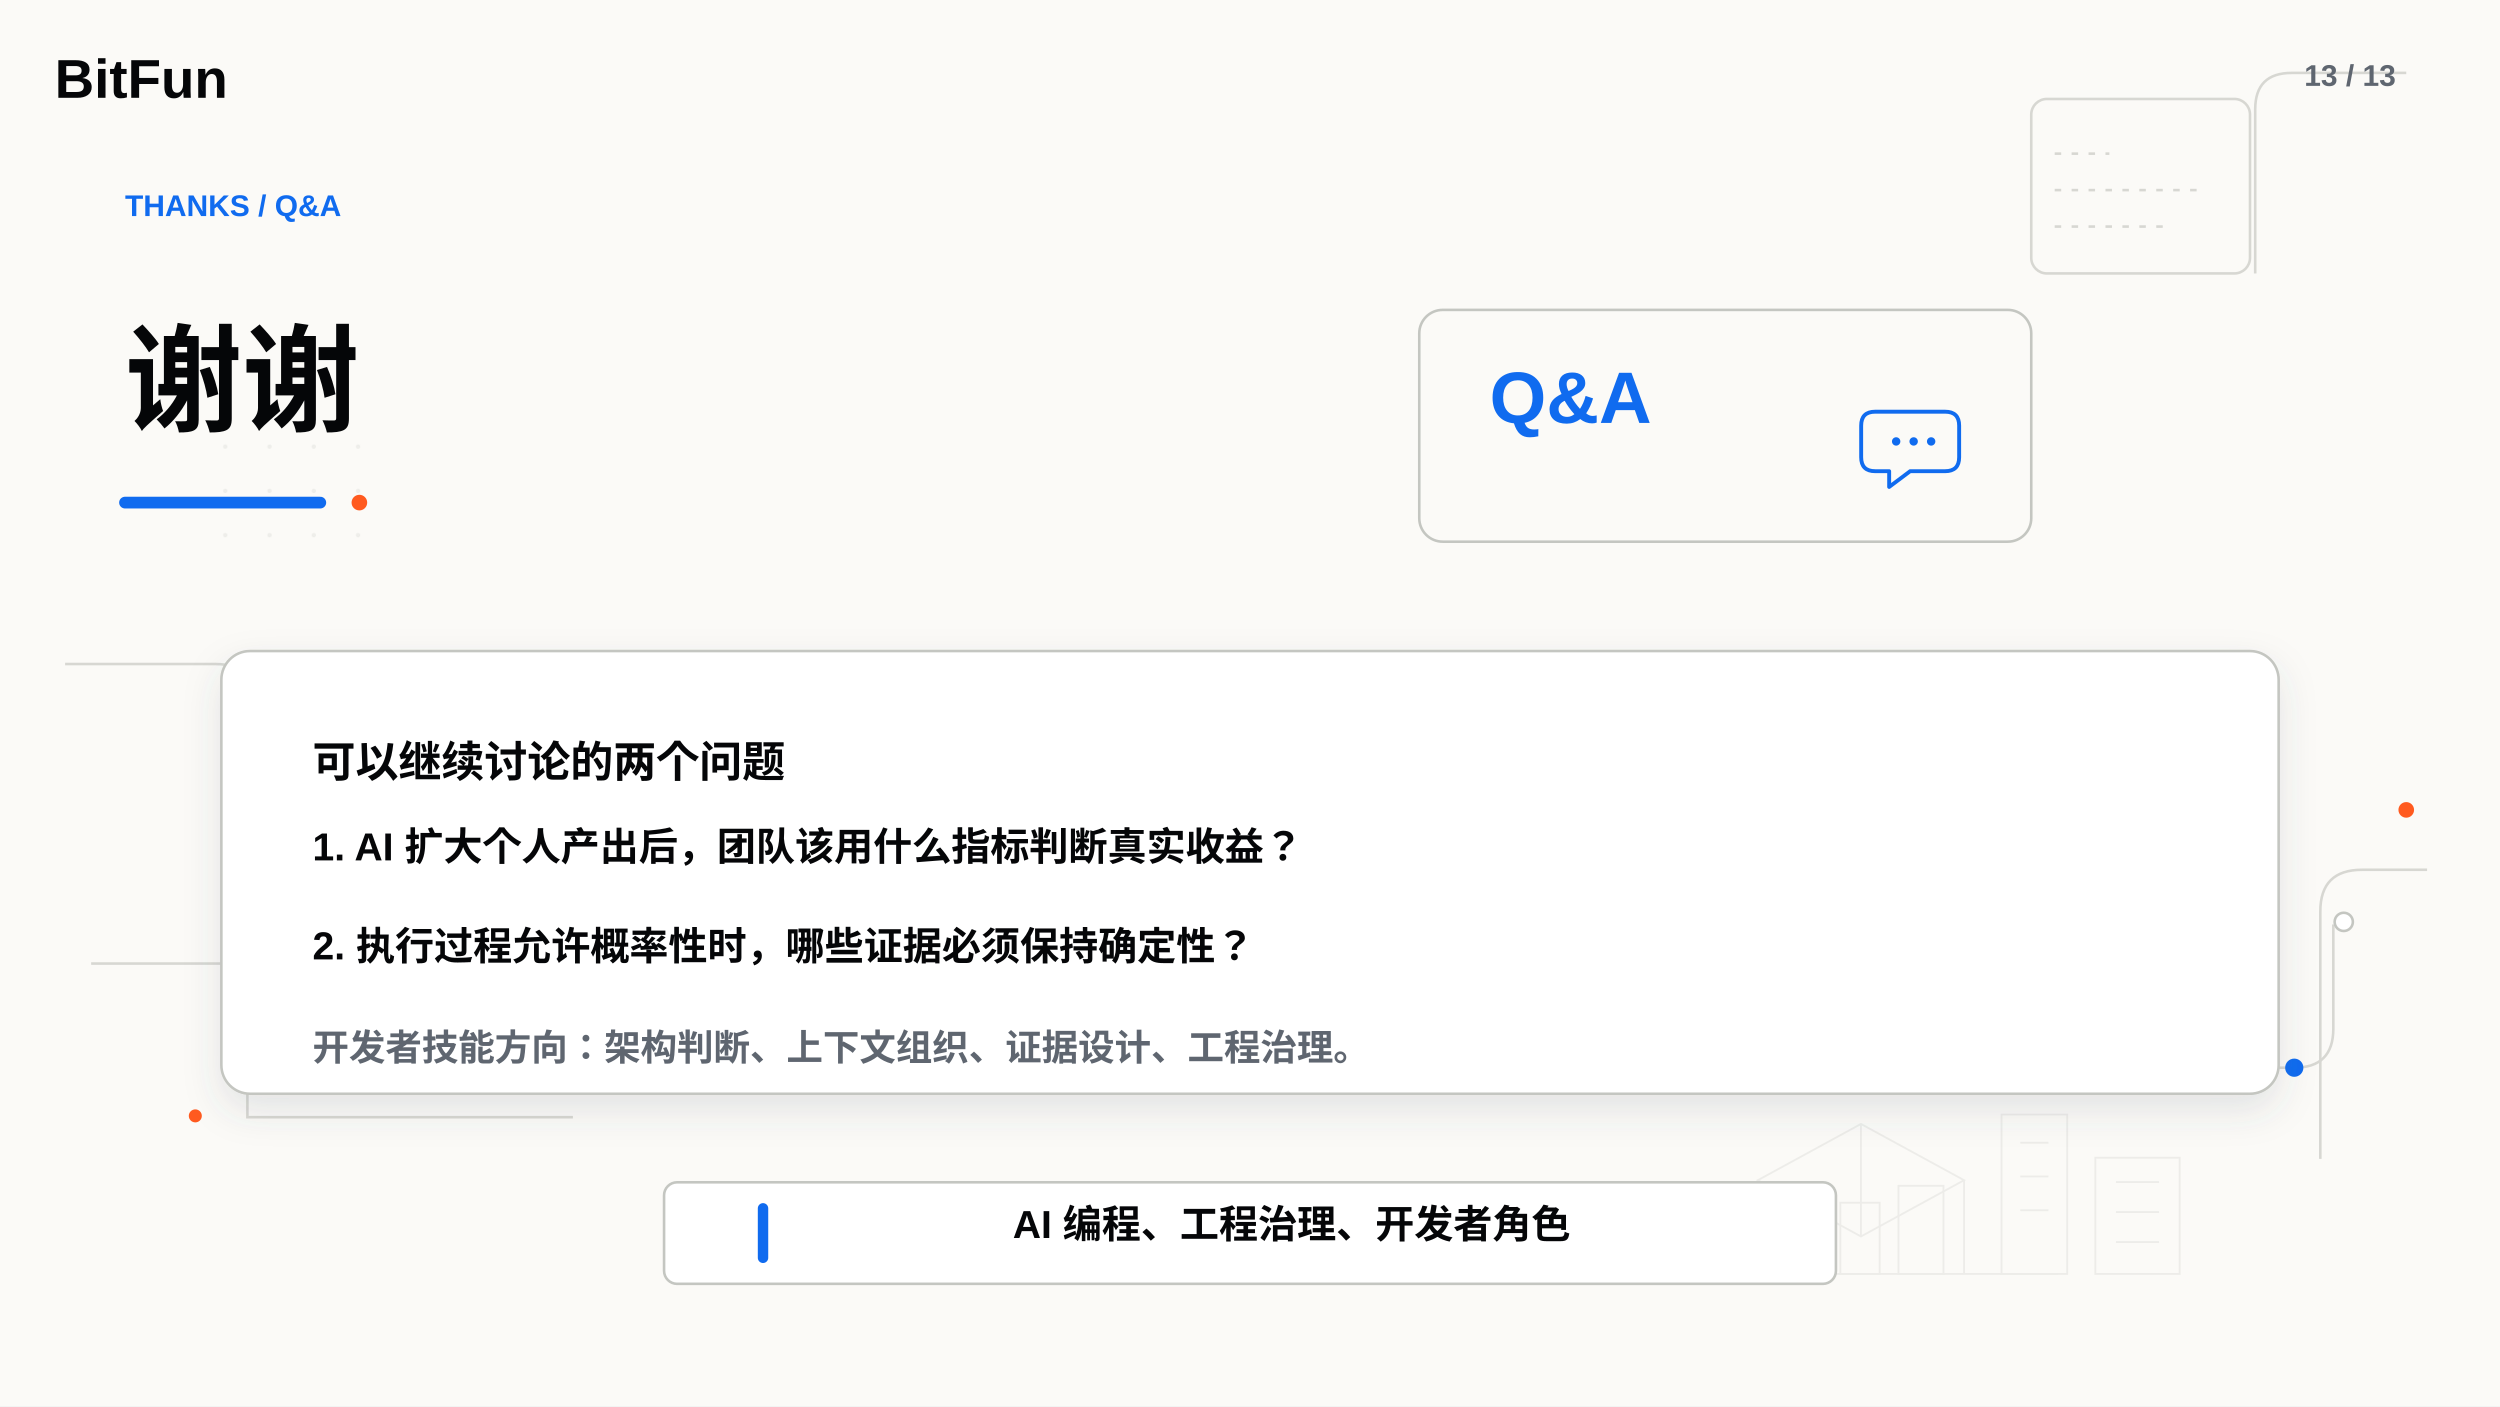
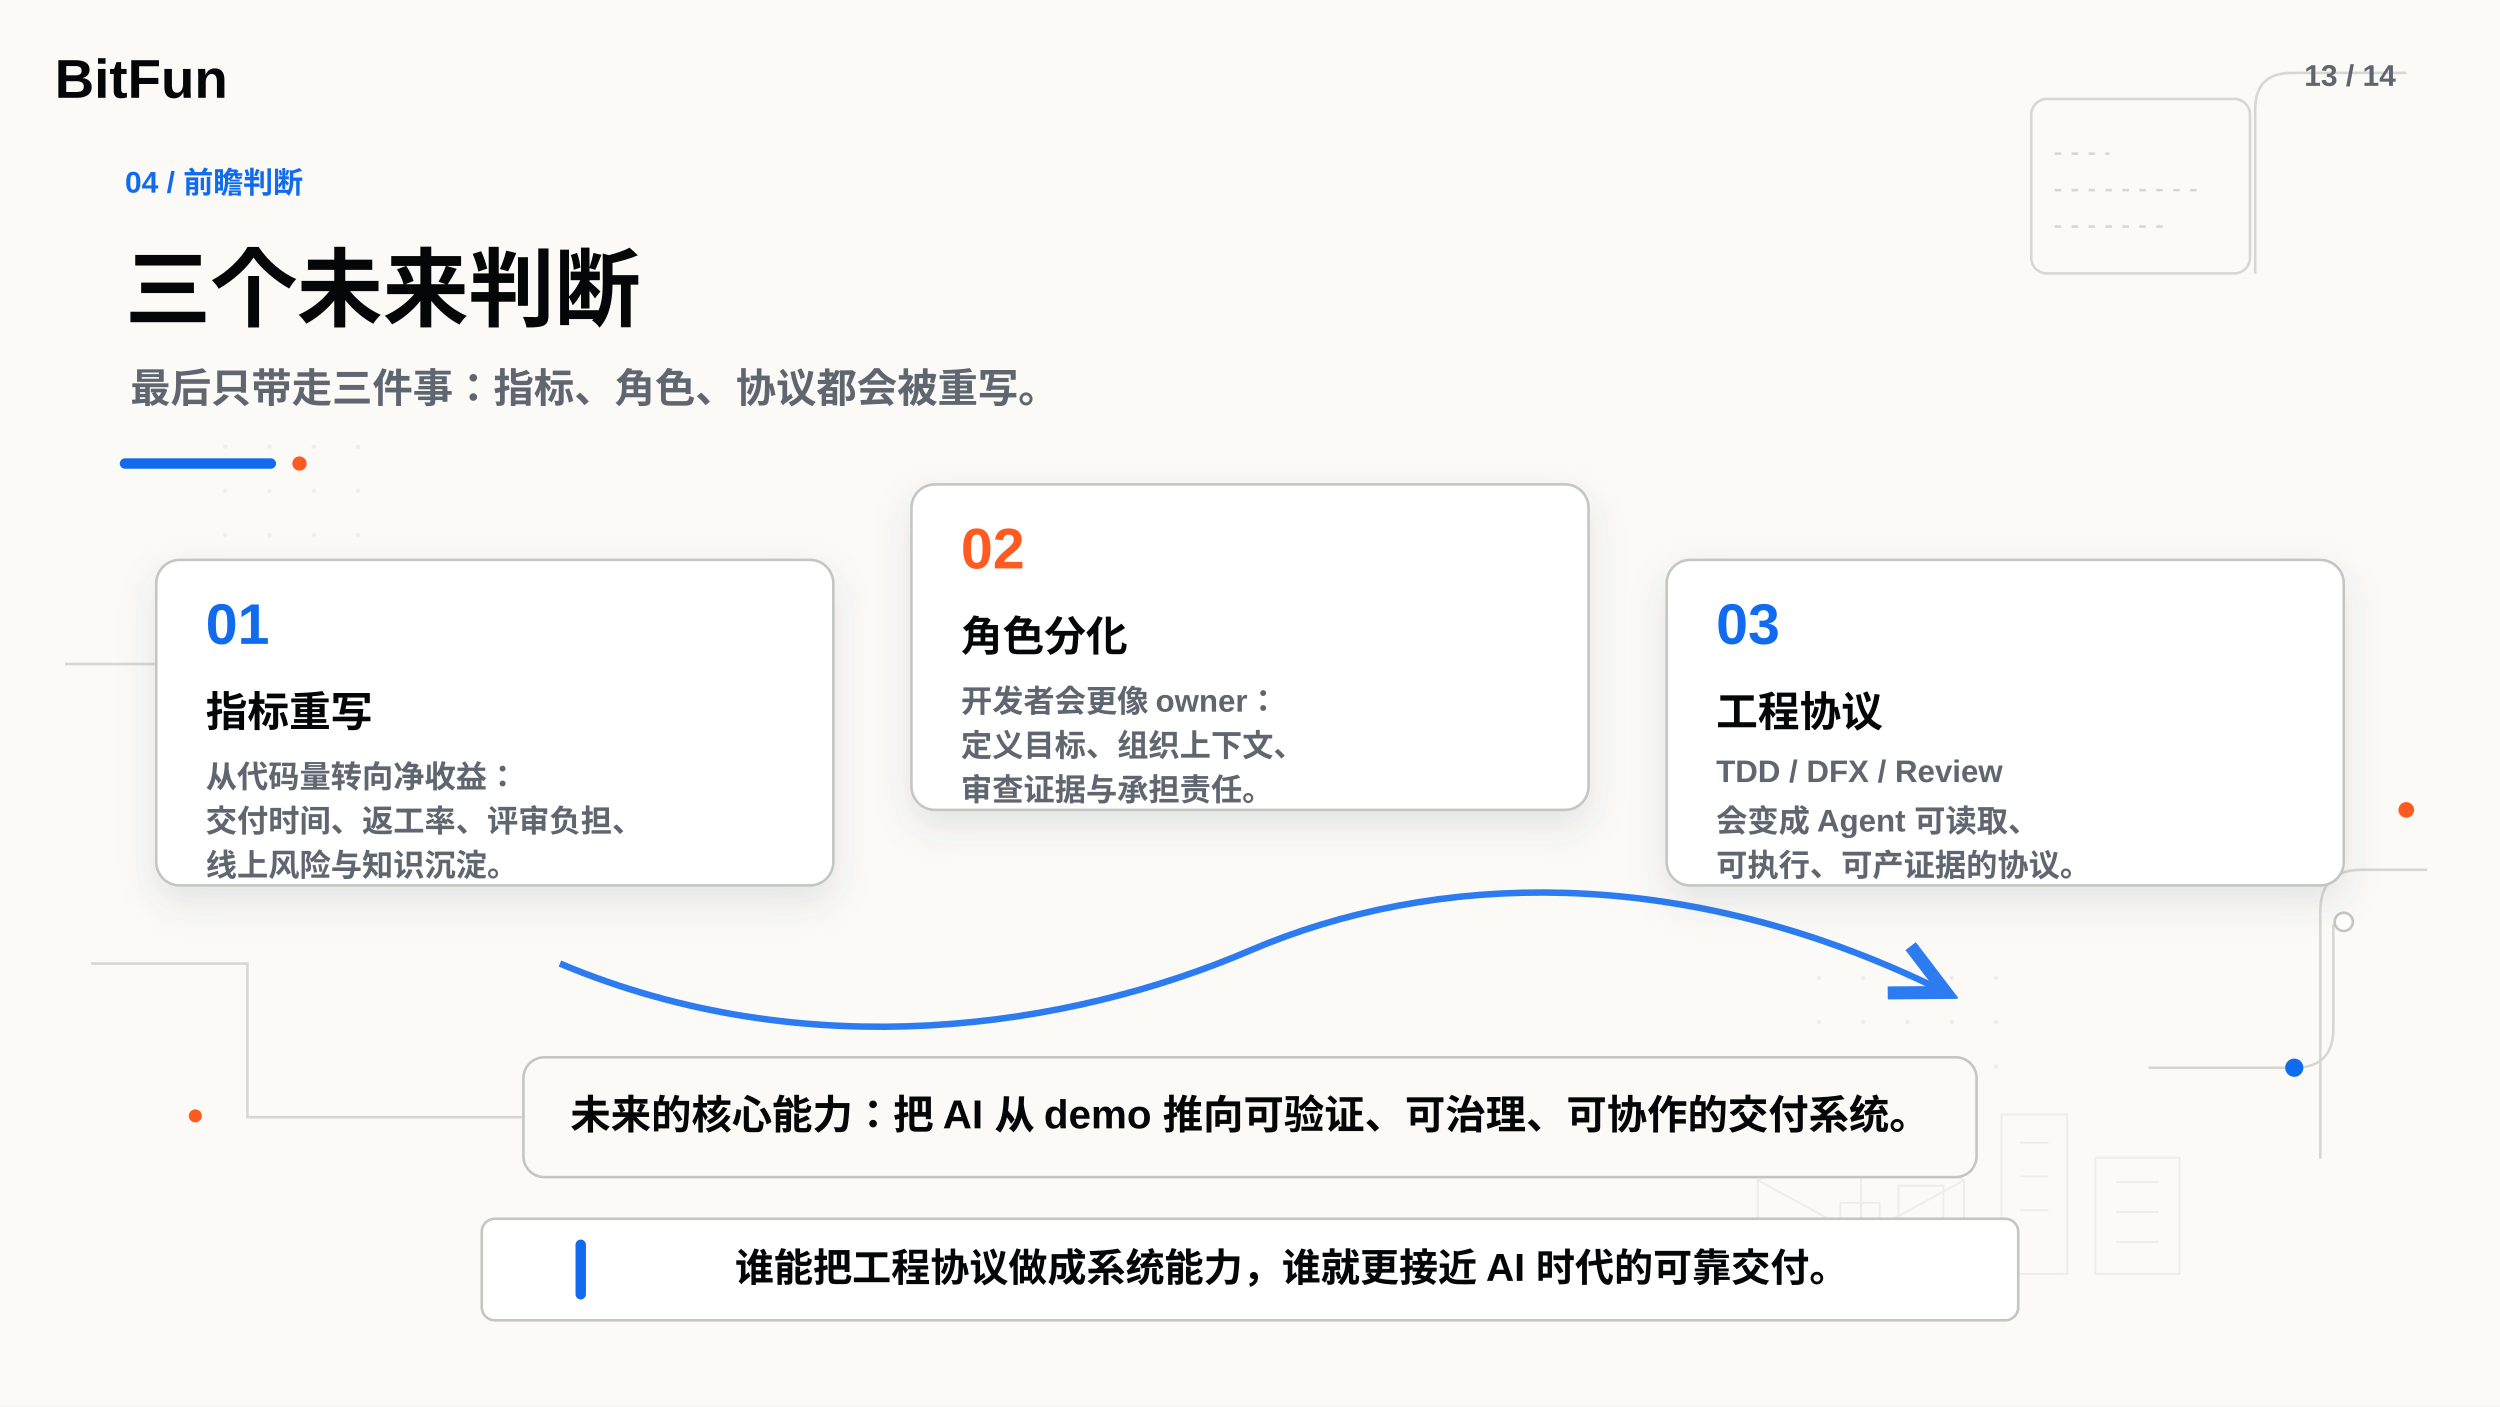
<svg xmlns="http://www.w3.org/2000/svg" width="1920" height="1080" viewBox="0 0 1920 1080">
  <defs>
    <pattern id="lightDots" width="34" height="34" patternUnits="userSpaceOnUse">
      <circle cx="3" cy="3" r="1.7" fill="#C4C6C1" opacity="0.55" />
    </pattern>
    <filter id="paperShadow" x="-18%" y="-18%" width="136%" height="150%">
      <feDropShadow dx="0" dy="12" stdDeviation="14" flood-color="#4B5563" flood-opacity="0.13" />
    </filter>
    <marker id="arrowBlue" markerWidth="12" markerHeight="12" refX="9" refY="6" orient="auto" markerUnits="strokeWidth">
      <path d="M2 2 L10 6 L2 10" fill="none" stroke="#106BEF" stroke-width="2" />
    </marker>
    <marker id="arrowGray" markerWidth="12" markerHeight="12" refX="9" refY="6" orient="auto" markerUnits="strokeWidth">
      <path d="M2 2 L10 6 L2 10" fill="none" stroke="#A5A9AE" stroke-width="2" />
    </marker>
  </defs>
  <rect width="1920" height="1080" fill="#FBFAF7" />
  <rect x="1560" y="76" width="168" height="134" rx="12" fill="none" stroke="#D7D7D2" stroke-width="2" />
  <path d="M1578 118 h42 m-42 28 h112 m-112 28 h88" stroke="#D7D7D2" stroke-width="2" stroke-dasharray="5 8" fill="none" />
  <path d="M1848 56 h-88 q-28 0 -28 28 v126" stroke="#D7D7D2" stroke-width="2" fill="none" />
  <path d="M1782 890 v-190 q0 -32 32 -32 h50" stroke="#D7D7D2" stroke-width="2" fill="none" />
  <path d="M1650 820 h112 q30 0 30 -30 v-80" stroke="#D7D7D2" stroke-width="2" fill="none" />
  <circle cx="1800" cy="708" r="7" fill="#FFFFFF" stroke="#C4C6C1" stroke-width="2" />
  <circle cx="1762" cy="820" r="7" fill="#106BEF" />
  <circle cx="1848" cy="622" r="6" fill="#FF5A1F" />
  <rect x="1378" y="720" width="180" height="120" fill="url(#lightDots)" opacity="0.48" />
  <rect x="152" y="318" width="128" height="96" fill="url(#lightDots)" opacity="0.42" />
  <path d="M70 740 h120 v118 h250" stroke="#D7D7D2" stroke-width="2" fill="none" />
  <path d="M50 510 h116 q26 0 26 26 v52" stroke="#D7D7D2" stroke-width="2" fill="none" />
  <circle cx="150" cy="857" r="5" fill="#FF5A1F" />
  <g opacity="0.26" transform="translate(1350 820) scale(0.72)">
    <path d="M0 120 L110 60 L220 120 L110 180 Z" fill="none" stroke="#C4C6C1" stroke-width="2" />
    <path d="M110 60 V180 M0 120 V220 M220 120 V220 M0 220 H320" stroke="#C4C6C1" stroke-width="2" fill="none" />
    <path d="M260 50 h70 v170 h-70 Z M280 80 h30 M280 116 h30 M280 152 h30" stroke="#C4C6C1" stroke-width="2" fill="none" />
    <path d="M360 96 h90 v124 h-90 Z M382 122 h46 M382 154 h46 M382 186 h46" stroke="#C4C6C1" stroke-width="2" fill="none" />
    <path d="M88 144 h42 v76 h-42 Z M150 126 h48 v94 h-48 Z" stroke="#C4C6C1" stroke-width="2" fill="none" />
  </g>
  <style>
      text { font-family: "Microsoft YaHei", "Noto Sans SC", "PingFang SC", "Segoe UI", Arial, sans-serif; dominant-baseline: hanging; }
      .brand5 { font-size: 42px; font-weight: 900; fill: #050608; }
      .num5 { font-family: "Arial", "Microsoft YaHei", sans-serif; font-weight: 900; fill: #050608; }
      .h15 { font-size: 68px; font-weight: 900; fill: #050608; letter-spacing: 0; }
      .h25 { font-size: 58px; font-weight: 900; fill: #050608; letter-spacing: 0; }
      .sub5 { font-size: 31px; font-weight: 560; fill: #5F6670; }
      .body5 { font-size: 30px; font-weight: 700; fill: #050608; }
      .muted5 { font-size: 24px; font-weight: 560; fill: #5F6670; }
      .label5 { font-size: 29px; font-weight: 900; fill: #050608; }
      .small5 { font-size: 23px; font-weight: 760; fill: #5F6670; }
      .micro5 { font-size: 19px; font-weight: 760; fill: #5F6670; }
    </style>
  <text x="42" y="46" class="brand5">BitFun</text>
-   <text x="1840" y="50" class="small5" text-anchor="end">13 / 13</text>
-   <text x="96" y="150" class="small5" style="fill:#106BEF;font-weight:900">THANKS / Q&amp;A</text>
-   <text x="96" y="246" class="h15" style="font-size:90px">谢谢</text>
-   <path d="M96 386 h150" stroke="#106BEF" stroke-width="9" stroke-linecap="round" />
-   <circle cx="276" cy="386" r="6" fill="#FF5A1F" />
-   <rect x="170" y="500" width="1580" height="340" rx="22" fill="#FFFFFF" stroke="#C4C6C1" stroke-width="2" filter="url(#paperShadow)" />
-   <text x="240" y="568" class="label5" style="font-size:33px">可以继续讨论的两个问题</text>
-   <text x="240" y="640" class="body5" style="font-size:30px">1. AI 扩大个人产出后，团队该用什么指标判断真实收益？</text>
-   <text x="240" y="716" class="body5" style="font-size:30px">2. 执行过程允许概率性时，哪些证据必须保持确定性？</text>
-   <text x="240" y="790" class="body5" style="font-size:28px;fill:#5F6670">开发者技能方向：架构判断、上下文组织、证据设计、工程治理。</text>
-   <rect x="1090" y="238" width="470" height="178" rx="18" fill="#FBFAF7" stroke="#C4C6C1" stroke-width="2" />
-   <text x="1144" y="286" class="num5" style="font-size:56px;fill:#106BEF">Q&amp;A</text>
-   <g transform="translate(1424 292) scale(1.34375)">
-     <path d="M12 18 h40 q8 0 8 8 v18 q0 8 -8 8 H32 l-12 9 v-9 h-8 q-8 0 -8-8 V26 q0-8 8-8 Z" stroke="#106BEF" stroke-width="2.233" stroke-linecap="round" stroke-linejoin="round" fill="none" />
-     <circle cx="24" cy="35" r="2.4" fill="#106BEF" />
-     <circle cx="34" cy="35" r="2.4" fill="#106BEF" />
-     <circle cx="44" cy="35" r="2.4" fill="#106BEF" />
-   </g>
-   <rect x="510" y="908" width="900" height="78" rx="10" fill="#FFFFFF" stroke="#C4C6C1" stroke-width="2" />
-   <path d="M586 928 v38" stroke="#106BEF" stroke-width="8" stroke-linecap="round" />
-   <text x="992" y="930" class="body5" text-anchor="middle" style="font-size:30px">AI 编程、工程治理、开发者角色</text>
+   <text x="1840" y="50" class="small5" text-anchor="end">13 / 14</text>
+   <text x="96" y="132" class="small5" style="fill:#106BEF;font-weight:900">04 / 前瞻判断</text>
+   <text x="96" y="188" class="h15" style="font-size:66px">三个未来判断</text>
+   <text x="100" y="282" class="sub5">最后只带走三件事：指标、角色、协议都会被重写。</text>
+   <path d="M96 356 h112" stroke="#106BEF" stroke-width="8" stroke-linecap="round" />
+   <circle cx="230" cy="356" r="5.5" fill="#FF5A1F" />
+   <path d="M430 740 C620 820 820 790 960 730 S1290 662 1490 760" stroke="#106BEF" stroke-width="5" fill="none" marker-end="url(#arrowBlue)" opacity="0.88" />
+   <rect x="120" y="430" width="520" height="250" rx="18" fill="#FFFFFF" stroke="#C4C6C1" stroke-width="2" filter="url(#paperShadow)" />
+   <text x="158" y="464" class="num5" style="font-size:44px;fill:#106BEF">01</text>
+   <text x="158" y="530" class="label5" style="font-size:32px">指标重写</text>
+   <text x="158" y="584" class="small5" style="font-size:24px;fill:#5F6670;font-weight:650">从代码量转向净收益：</text>
+   <text x="158" y="618" class="small5" style="font-size:24px;fill:#5F6670;font-weight:650">交付时间、返工率、评审负担、</text>
+   <text x="158" y="652" class="small5" style="font-size:24px;fill:#5F6670;font-weight:650">线上风险与知识沉淀。</text>
+   <rect x="700" y="372" width="520" height="250" rx="18" fill="#FFFFFF" stroke="#C4C6C1" stroke-width="2" filter="url(#paperShadow)" />
+   <text x="738" y="406" class="num5" style="font-size:44px;fill:#FF5A1F">02</text>
+   <text x="738" y="472" class="label5" style="font-size:32px">角色分化</text>
+   <text x="738" y="526" class="small5" style="font-size:24px;fill:#5F6670;font-weight:650">开发者会更像 owner：</text>
+   <text x="738" y="560" class="small5" style="font-size:24px;fill:#5F6670;font-weight:650">定义目标、组织上下文、</text>
+   <text x="738" y="594" class="small5" style="font-size:24px;fill:#5F6670;font-weight:650">审查证据与承担责任。</text>
+   <rect x="1280" y="430" width="520" height="250" rx="18" fill="#FFFFFF" stroke="#C4C6C1" stroke-width="2" filter="url(#paperShadow)" />
+   <text x="1318" y="464" class="num5" style="font-size:44px;fill:#106BEF">03</text>
+   <text x="1318" y="530" class="label5" style="font-size:32px">工程协议</text>
+   <text x="1318" y="584" class="small5" style="font-size:24px;fill:#5F6670;font-weight:650">TDD / DFX / Review</text>
+   <text x="1318" y="618" class="small5" style="font-size:24px;fill:#5F6670;font-weight:650">会变成 Agent 可读取、</text>
+   <text x="1318" y="652" class="small5" style="font-size:24px;fill:#5F6670;font-weight:650">可执行、可产证据的协议。</text>
+   <rect x="402" y="812" width="1116" height="92" rx="16" fill="#FBFAF7" stroke="#C4C6C1" stroke-width="2" />
+   <text x="960" y="840" class="body5" text-anchor="middle" style="font-size:31px">未来的核心能力：把 AI 从 demo 推向可验证、可治理、可协作的交付系统。</text>
+   <rect x="370" y="936" width="1180" height="78" rx="10" fill="#FFFFFF" stroke="#C4C6C1" stroke-width="2" />
+   <path d="M446 956 v38" stroke="#106BEF" stroke-width="8" stroke-linecap="round" />
+   <text x="992" y="958" class="body5" text-anchor="middle" style="font-size:30px">谁能把工程协议做成系统能力，谁就更接近 AI 时代的可靠交付。</text>
</svg>
